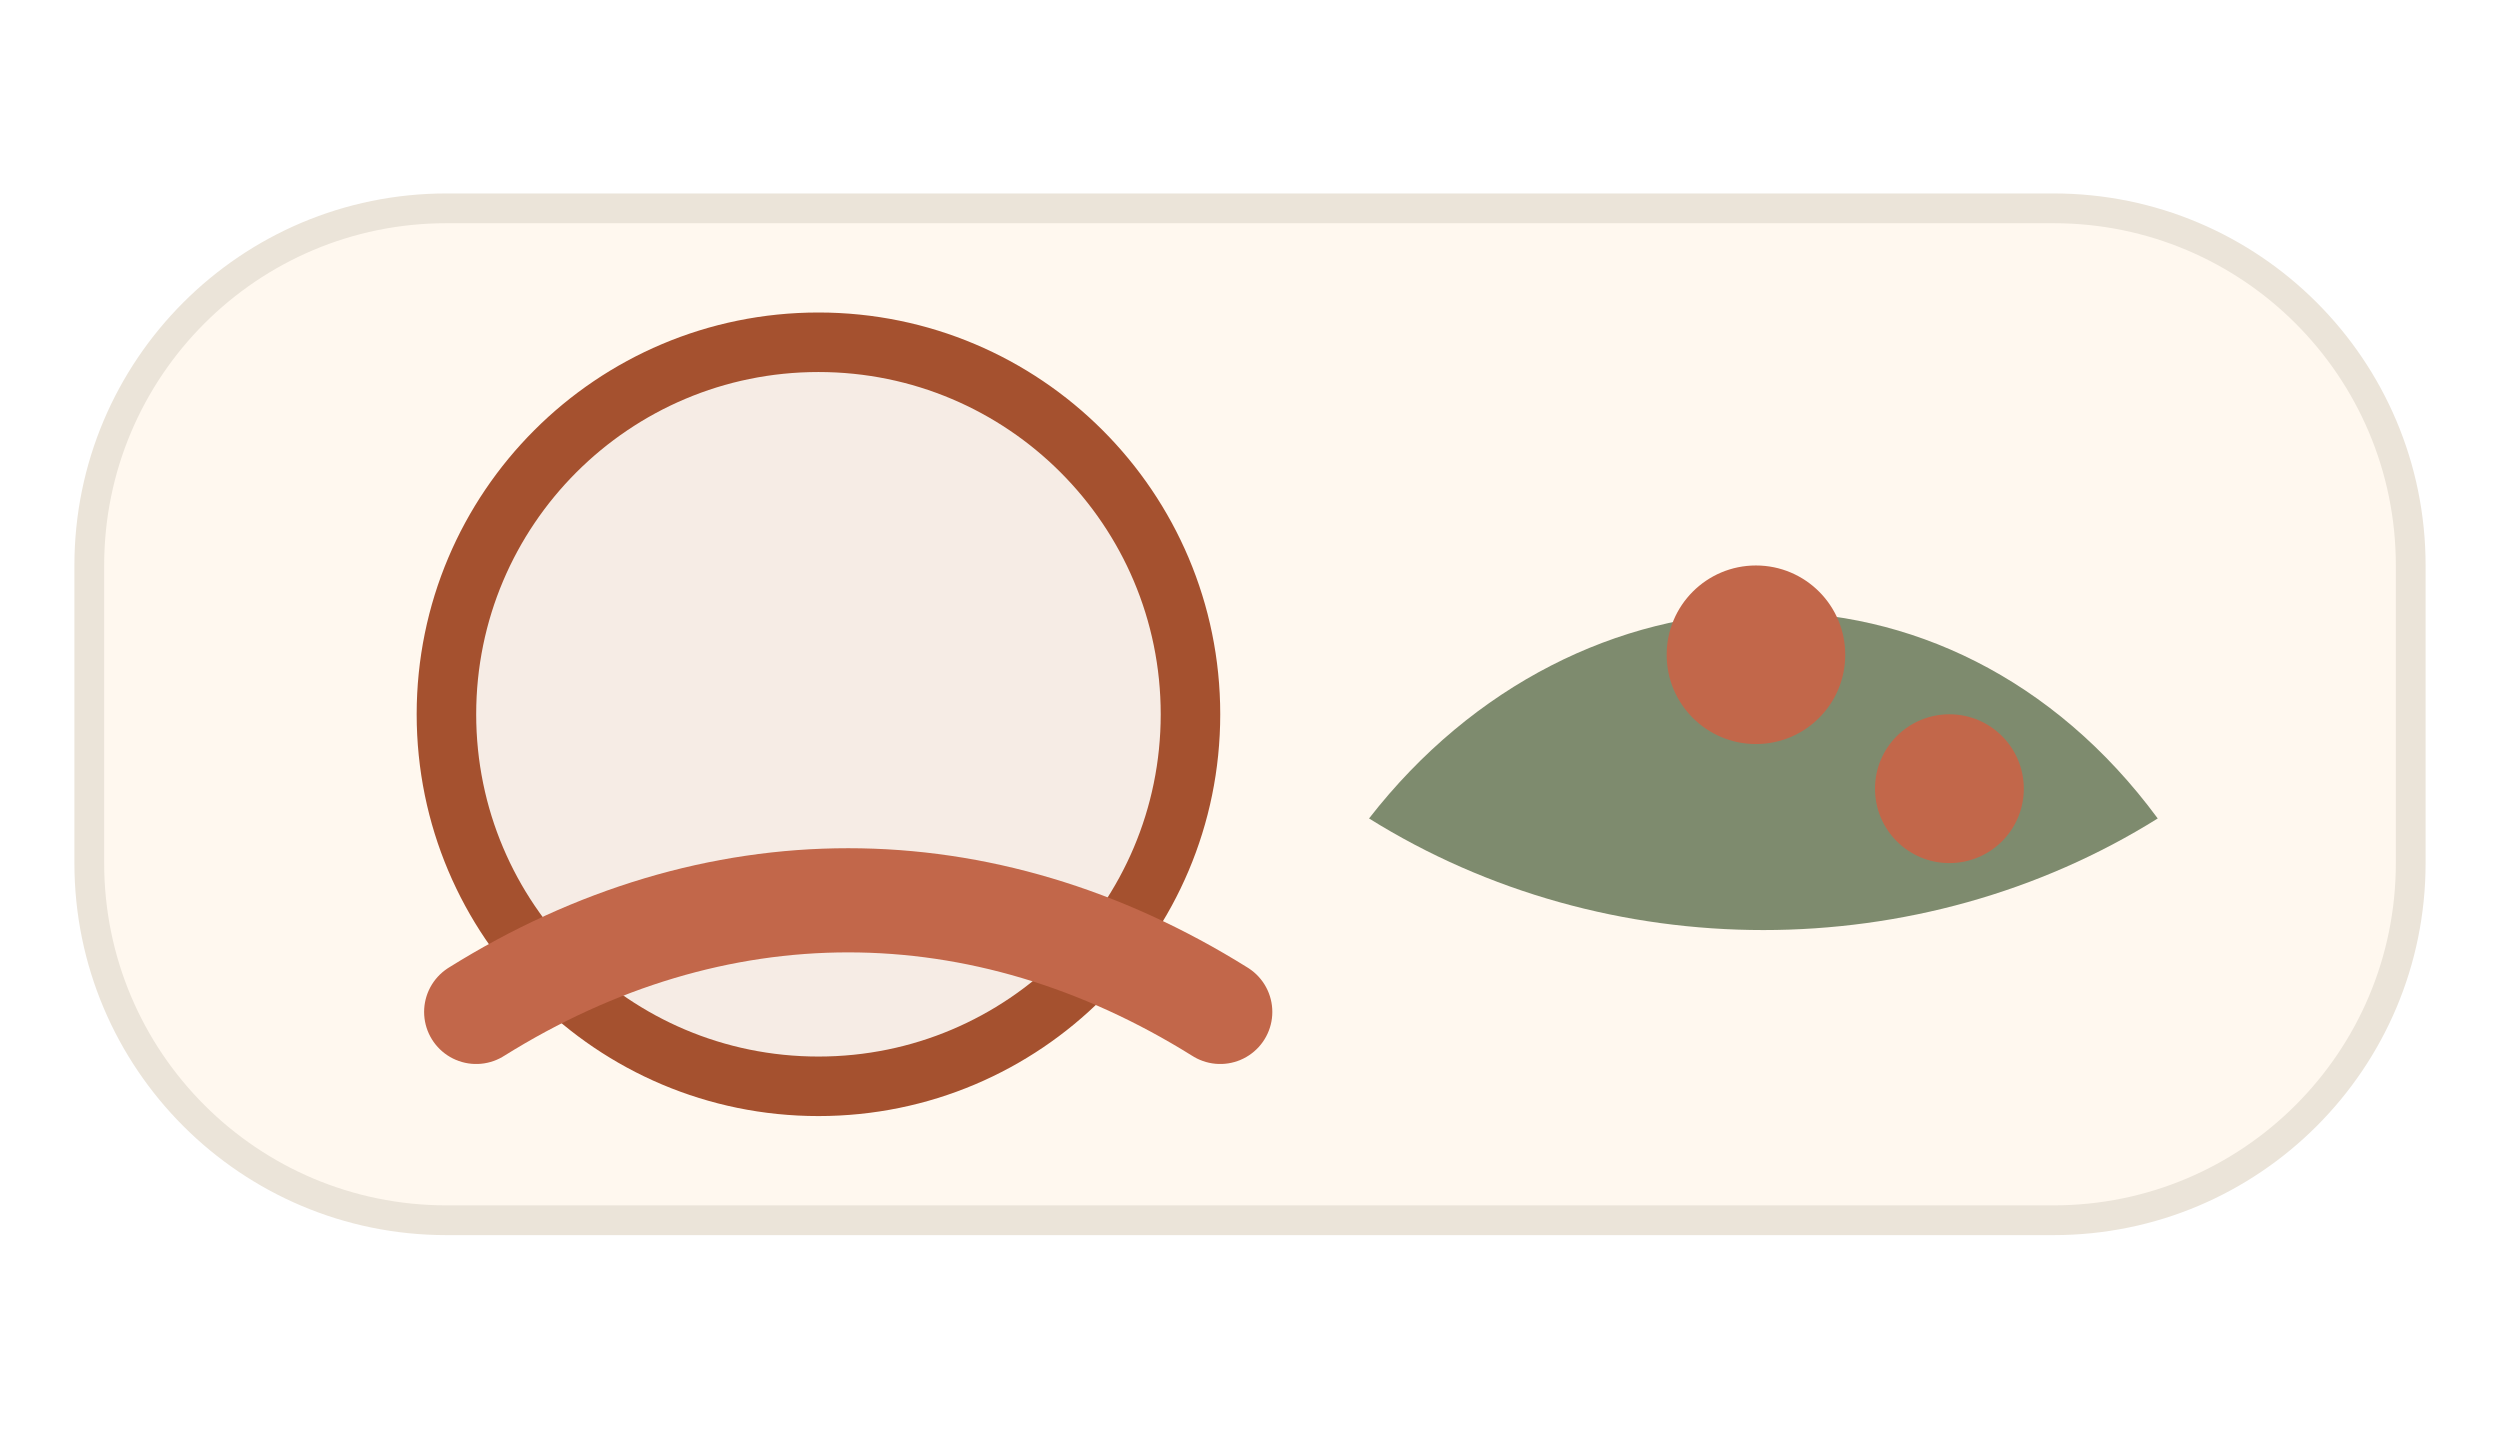
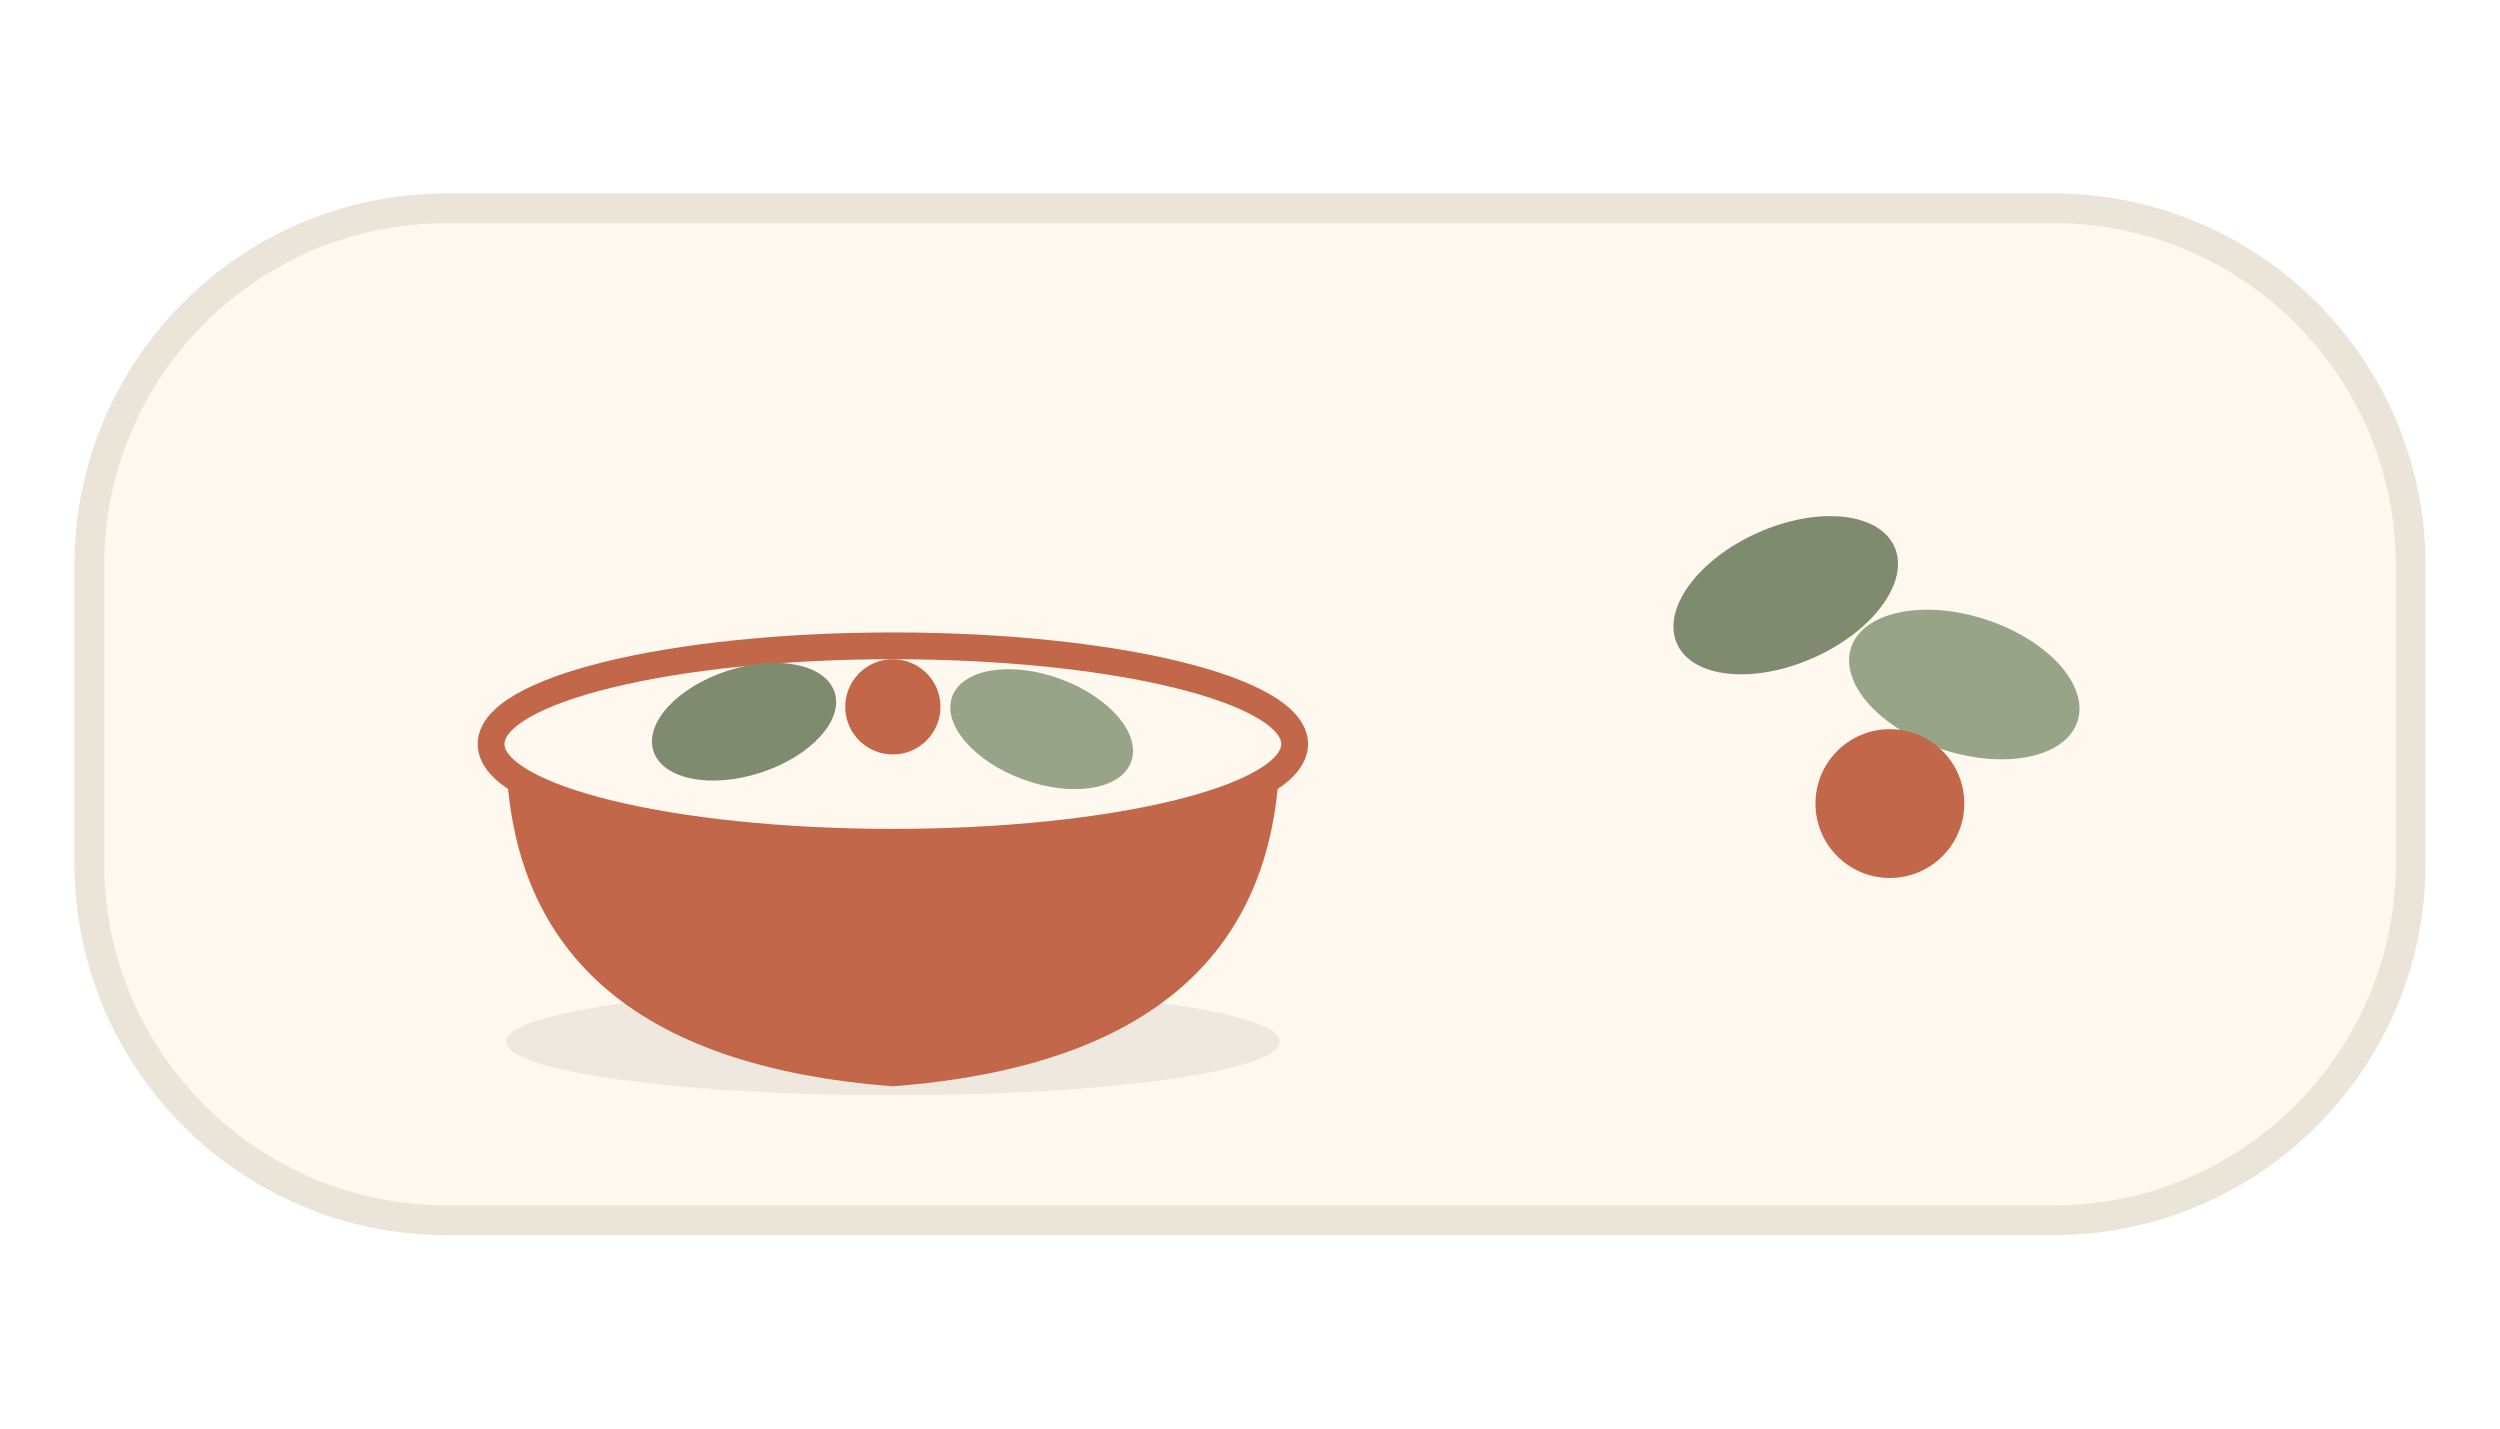
- <svg xmlns="http://www.w3.org/2000/svg" width="168" height="96" viewBox="0 0 168 96" fill="none">
+ <svg xmlns="http://www.w3.org/2000/svg" width="168" height="96" viewBox="0 0 168 96" fill="none" role="img" aria-hidden="true">
  <rect x="6" y="14" width="156" height="68" rx="24" fill="#FFF8EF" stroke="#EBE4D9" stroke-width="2" />
-   <circle cx="55" cy="48" r="25" fill="#F6ECE5" stroke="#A5512F" stroke-width="4" />
-   <path d="M32 68C48 58 66 58 82 68" stroke="#C2674A" stroke-width="7" stroke-linecap="round" />
-   <path d="M92 55C106 37 131 36 145 55C129 65 108 65 92 55Z" fill="#7E8B6E" />
-   <circle cx="118" cy="44" r="6" fill="#C2674A" />
-   <circle cx="131" cy="53" r="5" fill="#C2674A" />
+   <ellipse cx="60" cy="70" rx="26" ry="3.6" fill="#2A2622" opacity="0.08" />
+   <path d="M34 50 Q34 71 60 73 Q86 71 86 50 Z" fill="#C2674A" />
+   <ellipse cx="60" cy="50" rx="27" ry="6.6" fill="#FFF8EF" stroke="#C2674A" stroke-width="1.8" />
+   <ellipse cx="50" cy="48.5" rx="6.4" ry="3.6" fill="#7E8B6E" transform="rotate(-18 50 48.5)" />
+   <ellipse cx="70" cy="49" rx="6.4" ry="3.6" fill="#97A487" transform="rotate(20 70 49)" />
+   <circle cx="60" cy="47.5" r="3.2" fill="#C2674A" />
+   <ellipse cx="120" cy="40" rx="8" ry="4.6" fill="#7E8B6E" transform="rotate(-24 120 40)" />
+   <ellipse cx="132" cy="46" rx="8" ry="4.6" fill="#97A487" transform="rotate(18 132 46)" />
+   <circle cx="127" cy="54" r="5" fill="#C2674A" />
</svg>
